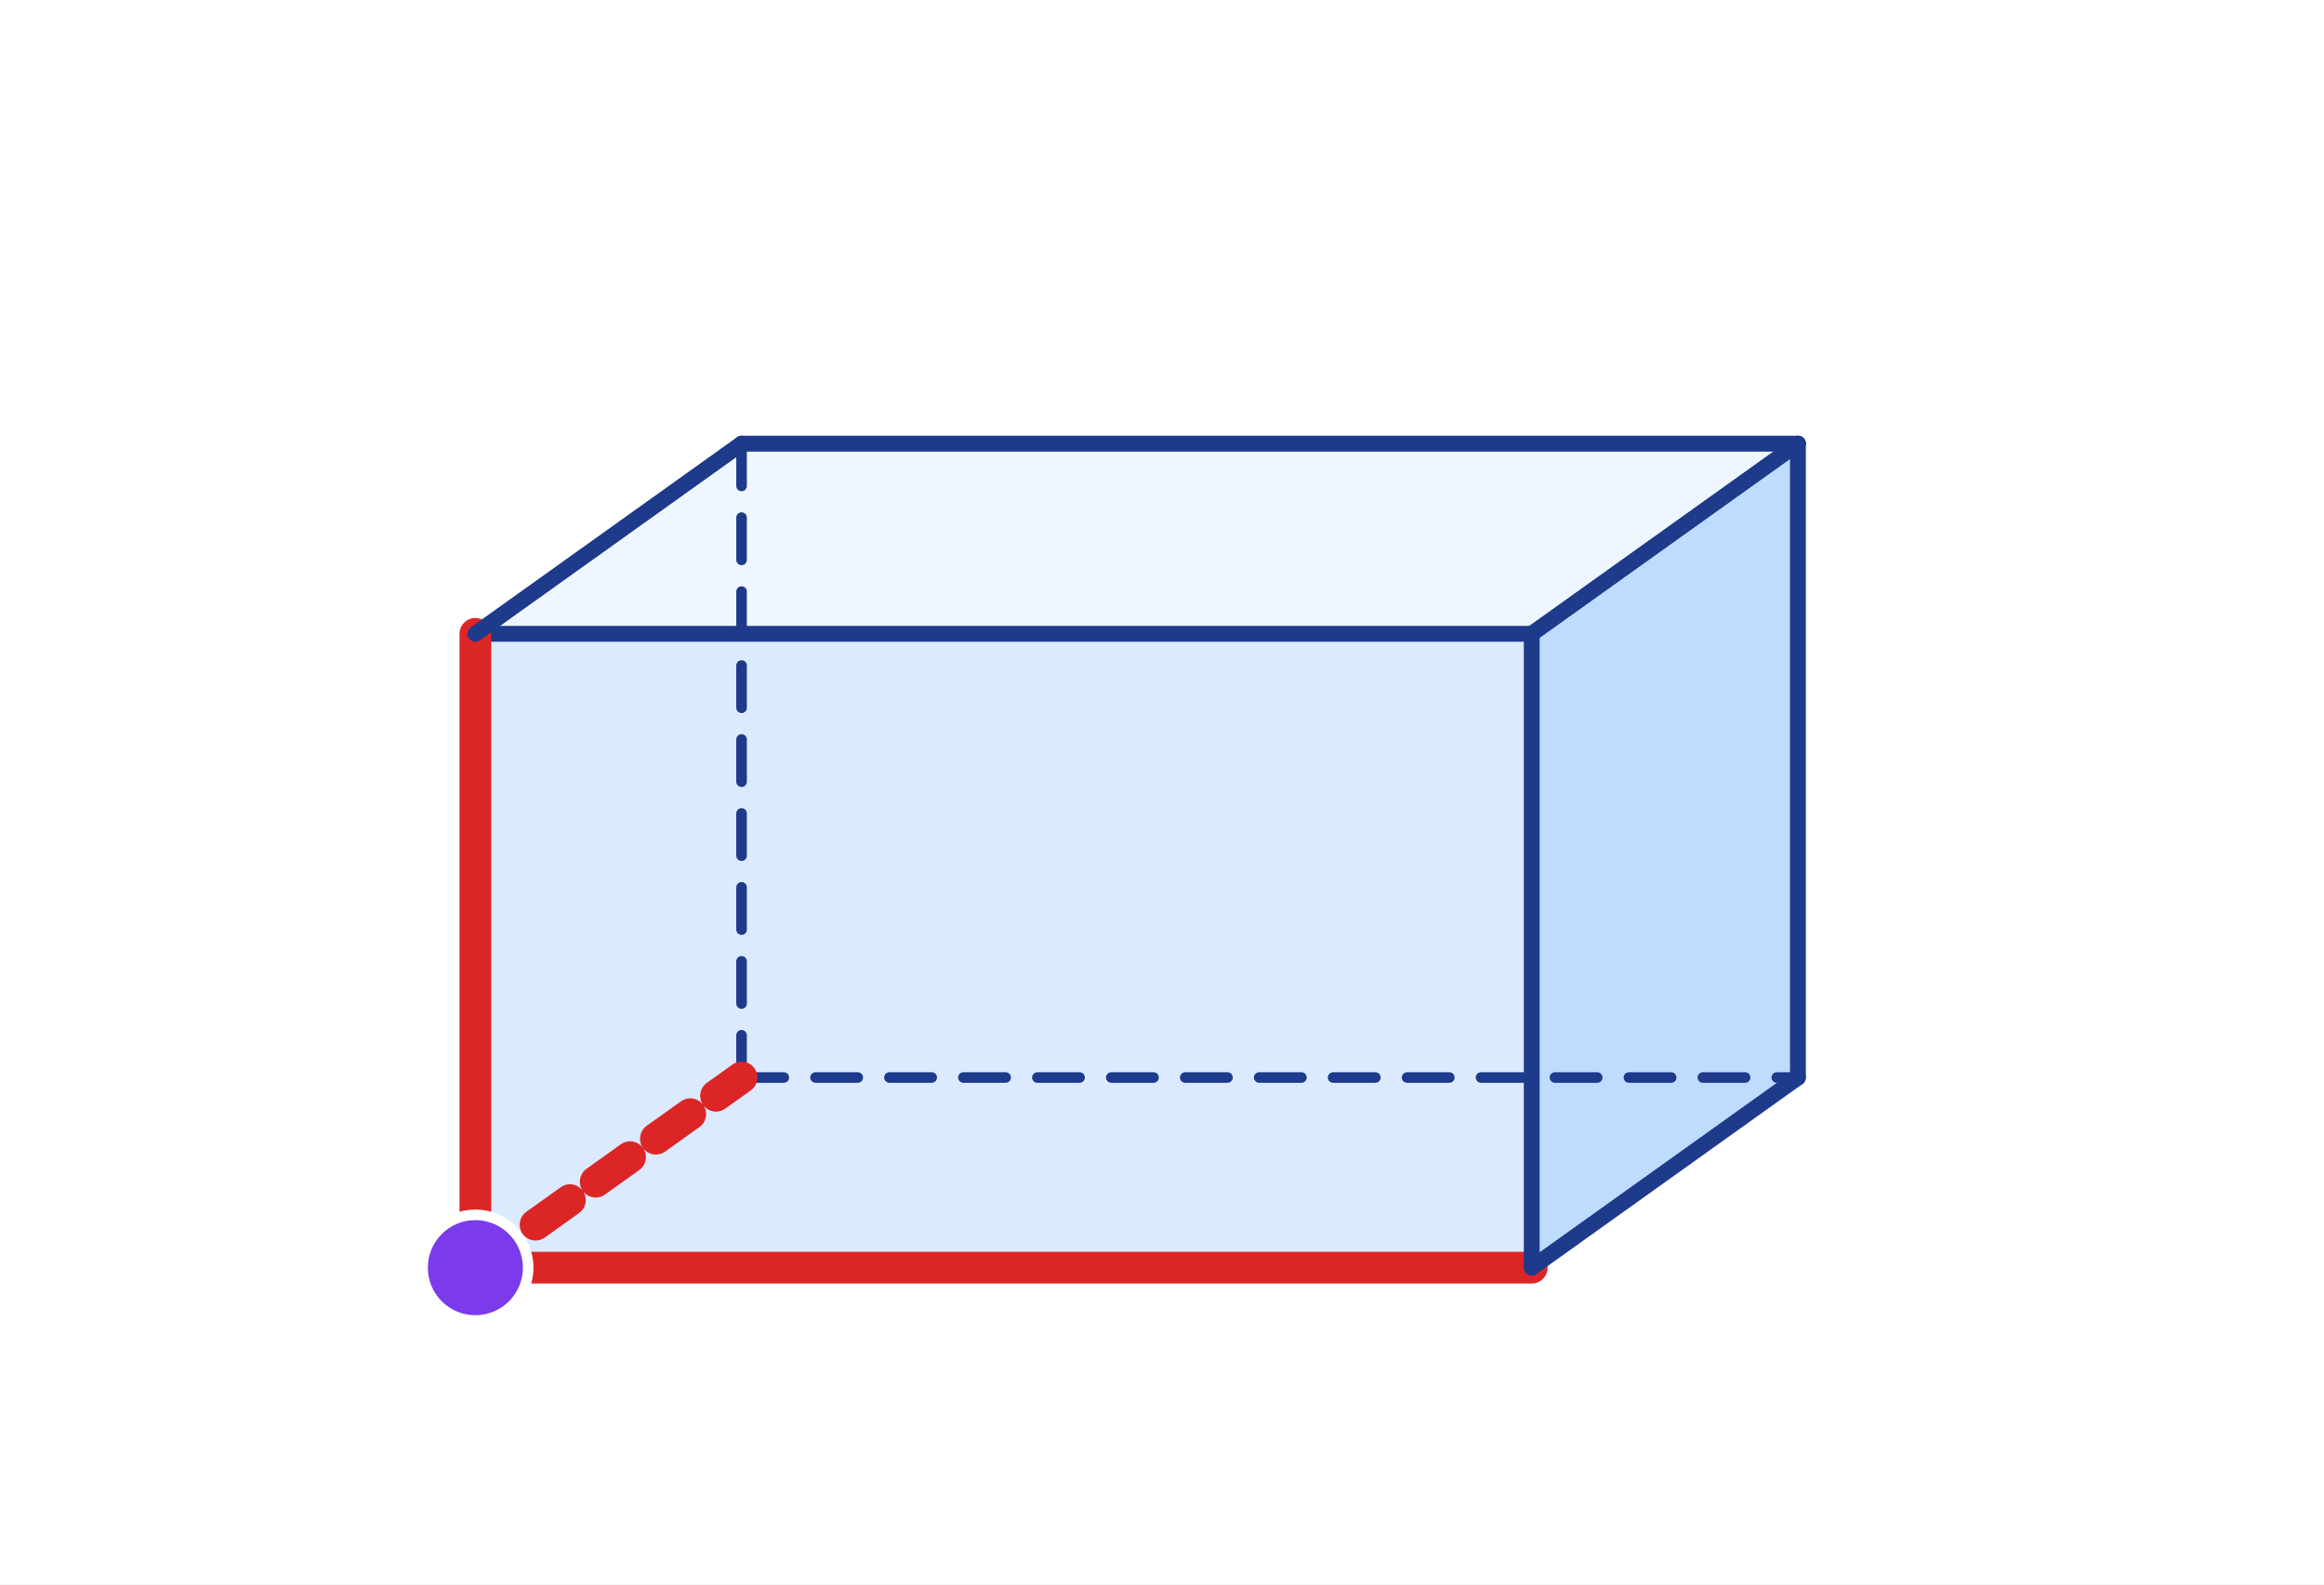
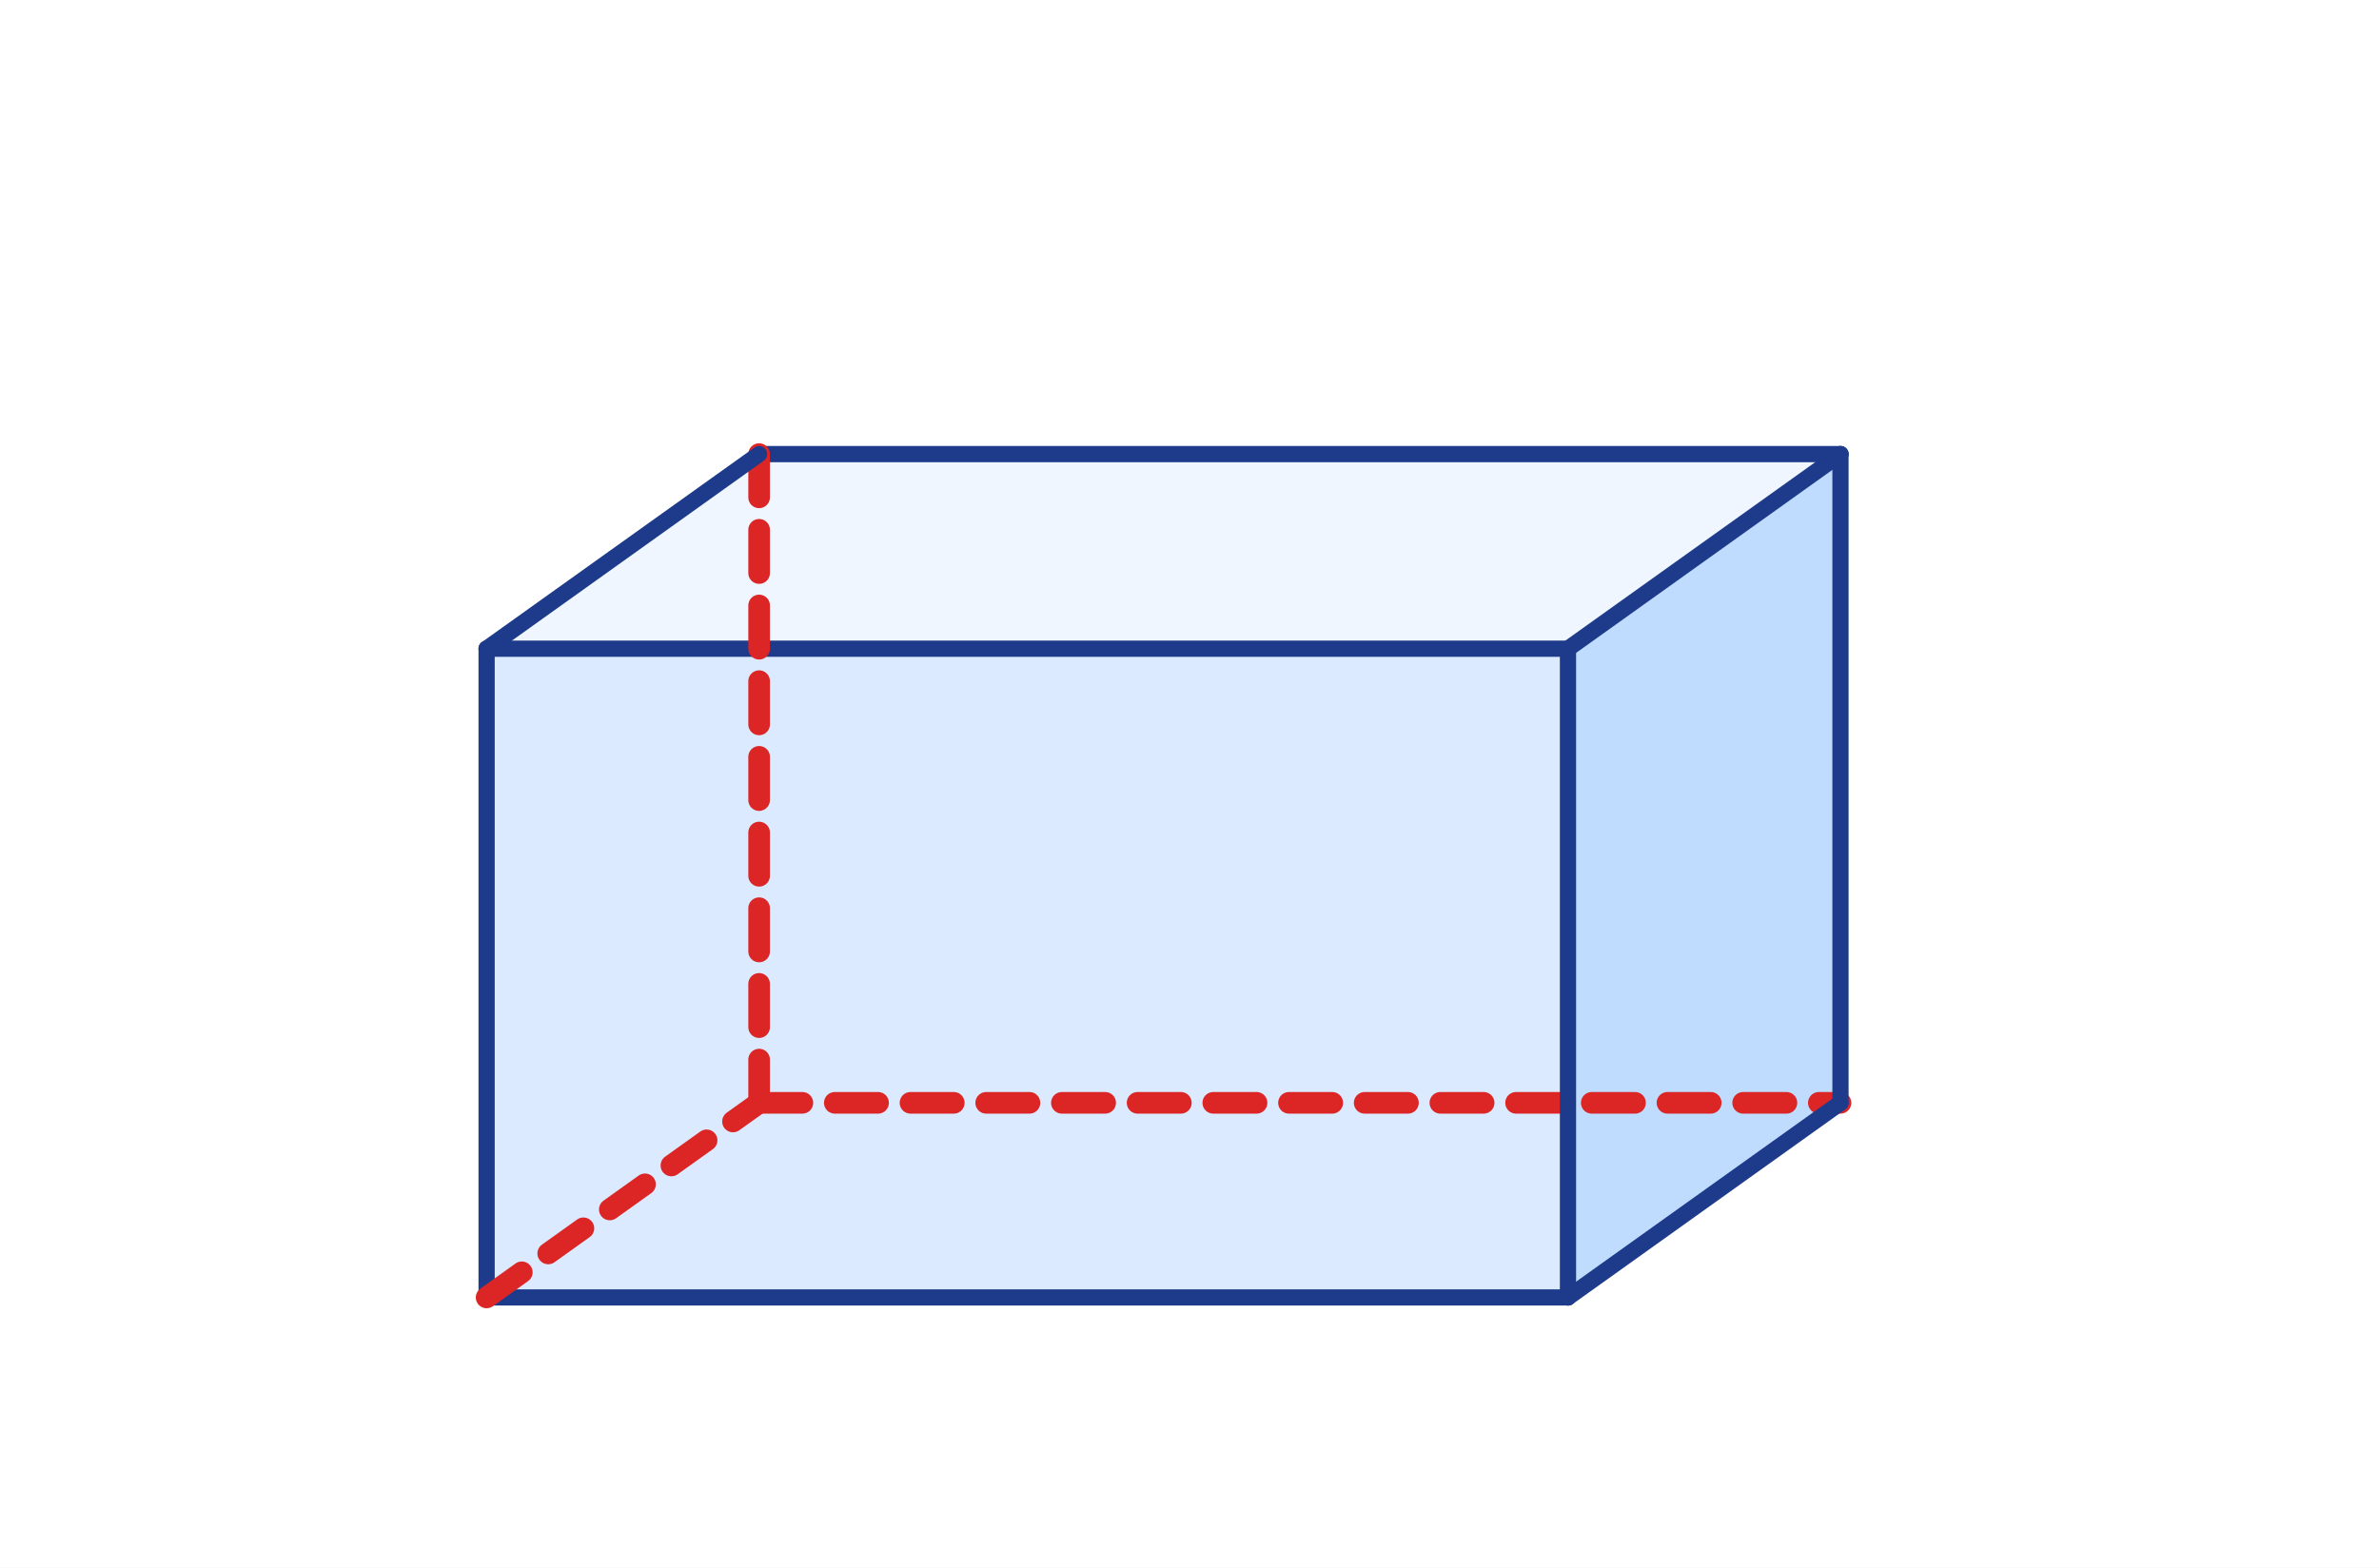
- <svg xmlns="http://www.w3.org/2000/svg" viewBox="0 0 440 300" font-family="Arial, sans-serif" font-size="22">
-   <rect width="440" height="300" fill="#ffffff" />
+ <svg xmlns="http://www.w3.org/2000/svg" viewBox="0 0 440 290" font-family="Arial, sans-serif" font-size="22">
+   <rect width="440" height="290" fill="#ffffff" />
  <polygon points="90.0,240.0 290.0,240.0 290.0,120.0 90.0,120.0" fill="#dbeafe" />
  <polygon points="90.0,120.0 290.0,120.0 340.4,84.0 140.4,84.0" fill="#eff6ff" />
  <polygon points="290.0,240.0 340.4,204.0 340.4,84.0 290.0,120.0" fill="#bfdbfe" />
-   <line x1="90.0" y1="240.0" x2="290.0" y2="240.0" stroke="#dc2626" stroke-width="6" stroke-linecap="round" />
+   <line x1="90.0" y1="240.0" x2="290.0" y2="240.0" stroke="#1e3a8a" stroke-width="3" stroke-linecap="round" />
  <line x1="90.0" y1="120.0" x2="290.0" y2="120.0" stroke="#1e3a8a" stroke-width="3" stroke-linecap="round" />
-   <line x1="140.4" y1="204.0" x2="340.4" y2="204.0" stroke="#1e3a8a" stroke-width="2" stroke-dasharray="8 6" stroke-linecap="round" />
+   <line x1="140.4" y1="204.0" x2="340.4" y2="204.0" stroke="#dc2626" stroke-width="4" stroke-dasharray="8 6" stroke-linecap="round" />
  <line x1="140.4" y1="84.0" x2="340.4" y2="84.0" stroke="#1e3a8a" stroke-width="3" stroke-linecap="round" />
-   <line x1="90.0" y1="240.0" x2="90.0" y2="120.0" stroke="#dc2626" stroke-width="6" stroke-linecap="round" />
+   <line x1="90.0" y1="240.0" x2="90.0" y2="120.0" stroke="#1e3a8a" stroke-width="3" stroke-linecap="round" />
  <line x1="290.0" y1="240.0" x2="290.0" y2="120.0" stroke="#1e3a8a" stroke-width="3" stroke-linecap="round" />
-   <line x1="140.4" y1="204.0" x2="140.4" y2="84.0" stroke="#1e3a8a" stroke-width="2" stroke-dasharray="8 6" stroke-linecap="round" />
+   <line x1="140.4" y1="204.0" x2="140.4" y2="84.0" stroke="#dc2626" stroke-width="4" stroke-dasharray="8 6" stroke-linecap="round" />
  <line x1="340.4" y1="204.0" x2="340.4" y2="84.0" stroke="#1e3a8a" stroke-width="3" stroke-linecap="round" />
-   <line x1="90.0" y1="240.0" x2="140.4" y2="204.0" stroke="#dc2626" stroke-width="6" stroke-dasharray="8 6" stroke-linecap="round" />
+   <line x1="90.0" y1="240.0" x2="140.4" y2="204.0" stroke="#dc2626" stroke-width="4" stroke-dasharray="8 6" stroke-linecap="round" />
  <line x1="290.0" y1="240.0" x2="340.4" y2="204.0" stroke="#1e3a8a" stroke-width="3" stroke-linecap="round" />
  <line x1="90.0" y1="120.0" x2="140.4" y2="84.0" stroke="#1e3a8a" stroke-width="3" stroke-linecap="round" />
  <line x1="290.0" y1="120.0" x2="340.4" y2="84.0" stroke="#1e3a8a" stroke-width="3" stroke-linecap="round" />
-   <circle cx="90.0" cy="240.0" r="10" fill="#7c3aed" stroke="#fff" stroke-width="2" />
</svg>
